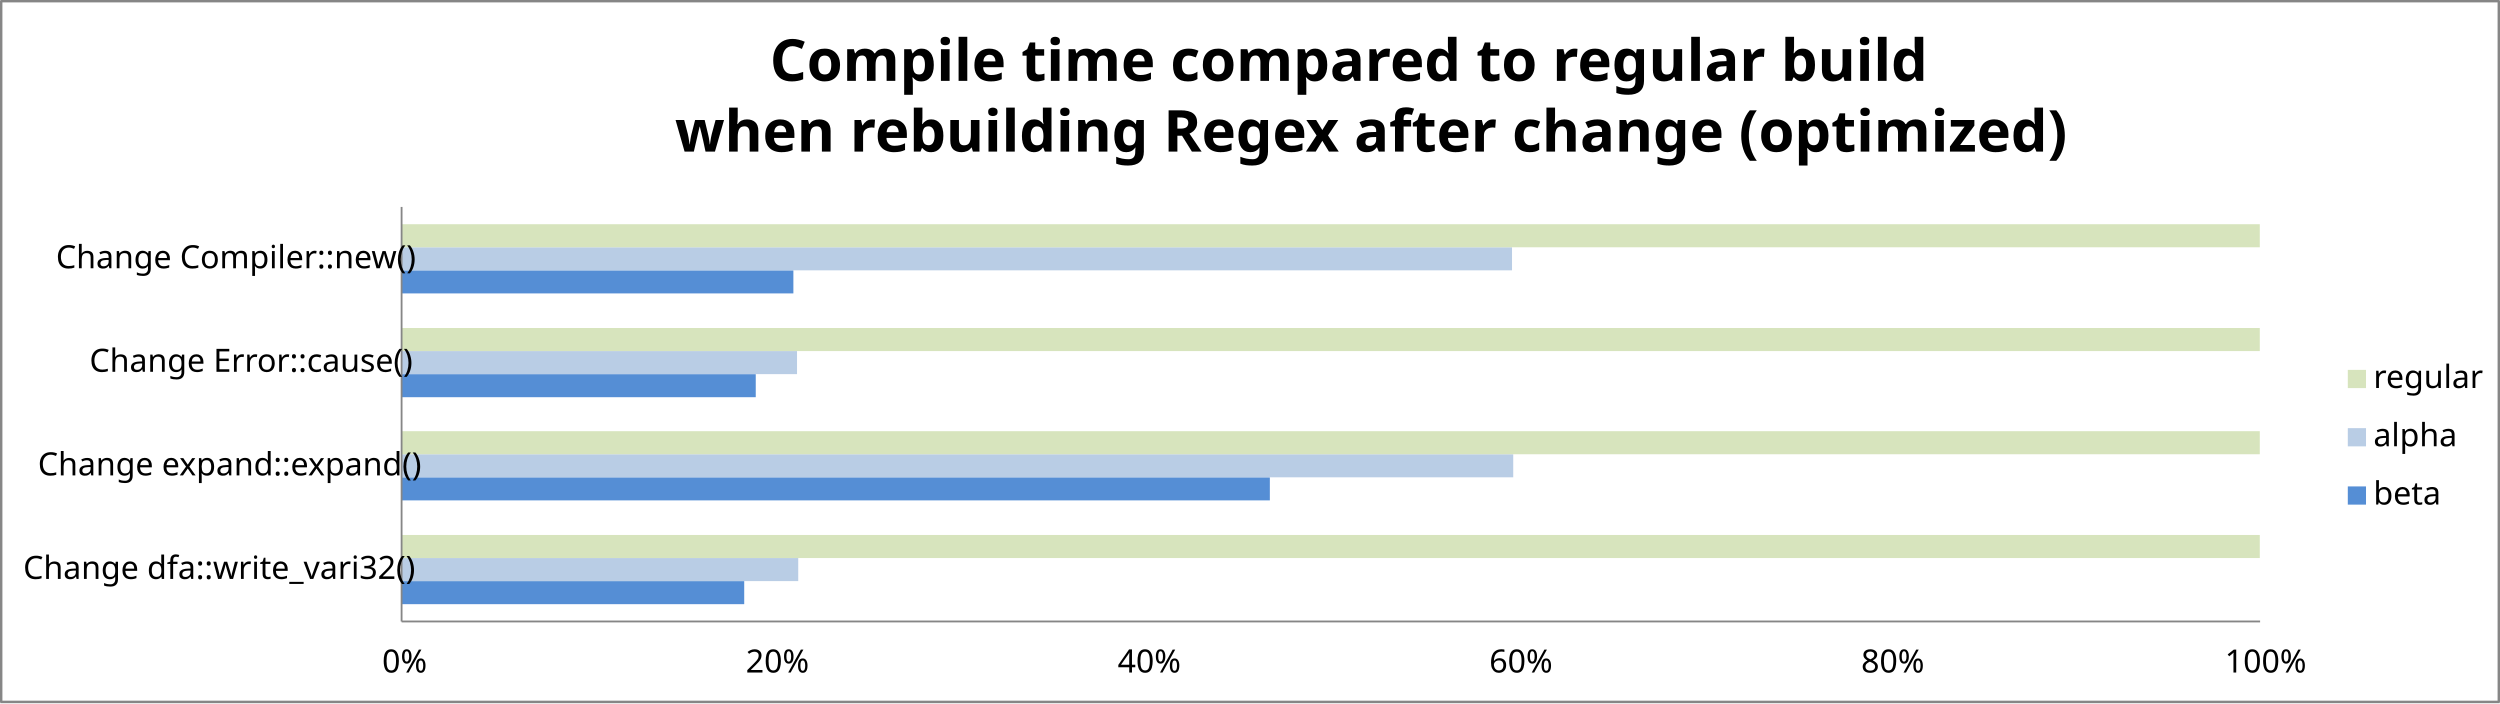
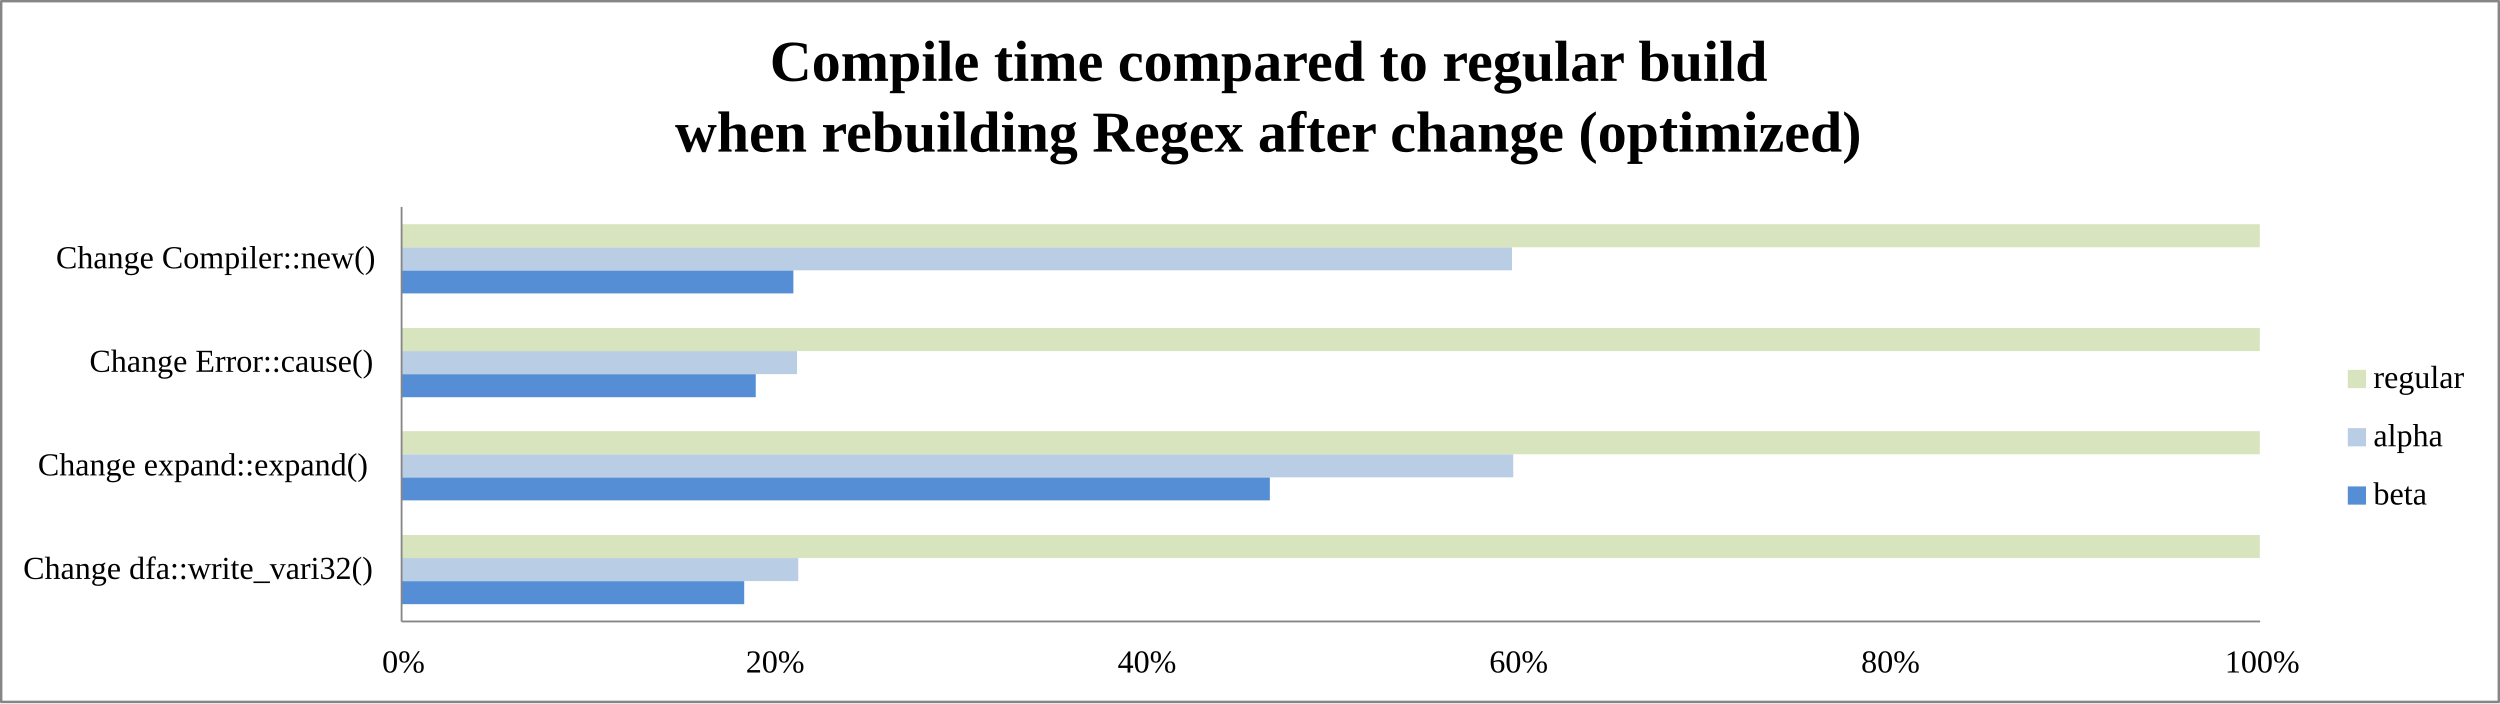
<svg xmlns="http://www.w3.org/2000/svg" version="1.1" id="svg4020" xml:space="preserve" width="659.023" height="185.343" viewBox="0 0 659.023 185.343">
  <defs id="defs4024" />
  <g id="g4028" transform="matrix(1.333333,0,0,-1.333333,-67.33765,653.665)">
    <path d="m 50.76,351.36 h 493.92 v 138.6 H 50.76 Z" style="fill:#ffffff;fill-opacity:1;fill-rule:evenodd;stroke:none" id="path4030" />
    <path d="M 129.84,367.32 H 497.4 v 81.96 H 129.84 Z" style="fill:#ffffff;fill-opacity:1;fill-rule:evenodd;stroke:none" id="path4032" />
    <path d="m 129.84,375.36 h 67.8 v -4.56 h -67.8 z m 0,20.52 h 171.72 v -4.56 H 129.84 Z m 0,20.4 h 70.08 v -4.56 h -70.08 z m 0,20.52 h 77.52 v -4.56 h -77.52 z" style="fill:#558ed5;fill-opacity:1;fill-rule:nonzero;stroke:none" id="path4034" />
    <path d="m 129.84,379.92 h 78.48 v -4.56 h -78.48 z m 0,20.52 h 219.84 v -4.56 H 129.84 Z m 0,20.4 h 78.24 v -4.56 h -78.24 z m 0,20.52 h 219.6 v -4.56 h -219.6 z" style="fill:#b9cde5;fill-opacity:1;fill-rule:nonzero;stroke:none" id="path4036" />
    <path d="m 129.84,384.48 h 367.44 v -4.56 H 129.84 Z m 0,20.52 h 367.44 v -4.56 H 129.84 Z m 0,20.4 h 367.44 v -4.56 H 129.84 Z m 0,20.52 h 367.44 v -4.56 H 129.84 Z" style="fill:#d7e4bd;fill-opacity:1;fill-rule:nonzero;stroke:none" id="path4038" />
    <path d="M 129.9,367.38 H 497.34" style="fill:none;stroke:#868686;stroke-width:0.36;stroke-linecap:butt;stroke-linejoin:round;stroke-miterlimit:10;stroke-dasharray:none;stroke-opacity:1" id="path4040" />
    <path d="m 129.9,367.38 v 81.96" style="fill:none;stroke:#868686;stroke-width:0.36;stroke-linecap:butt;stroke-linejoin:round;stroke-miterlimit:10;stroke-dasharray:none;stroke-opacity:1" id="path4042" />
    <g id="g4044">
      <g id="g4046" clip-path="url(#clipPath4050)">
-         <text transform="matrix(1,0,0,-1,126.05,357.29)" style="font-variant:normal;font-weight:normal;font-size:6.336px;font-family:Calibri;-inkscape-font-specification:Calibri;writing-mode:lr-tb;fill:#000000;fill-opacity:1;fill-rule:nonzero;stroke:none" id="text4054">
+         <text transform="matrix(1,0,0,-1,126.05,357.29)" style="font-variant:normal;font-weight:normal;font-size:6.336px;font-family:Times New Roman;-inkscape-font-specification:Times New Roman;writing-mode:lr-tb;fill:#000000;fill-opacity:1;fill-rule:nonzero;stroke:none" id="text4054">
          <tspan x="0 3.216" y="0" id="tspan4052">0%</tspan>
        </text>
      </g>
    </g>
    <g id="g4056">
      <g id="g4058" clip-path="url(#clipPath4062)" />
    </g>
    <g id="g4064">
      <g id="g4066" clip-path="url(#clipPath4070)">
-         <text transform="matrix(1,0,0,-1,197.95,357.29)" style="font-variant:normal;font-weight:normal;font-size:6.336px;font-family:Calibri;-inkscape-font-specification:Calibri;writing-mode:lr-tb;fill:#000000;fill-opacity:1;fill-rule:nonzero;stroke:none" id="text4074">
+         <text transform="matrix(1,0,0,-1,197.95,357.29)" style="font-variant:normal;font-weight:normal;font-size:6.336px;font-family:Times New Roman;-inkscape-font-specification:Times New Roman;writing-mode:lr-tb;fill:#000000;fill-opacity:1;fill-rule:nonzero;stroke:none" id="text4074">
          <tspan x="0 3.216 6.432" y="0" id="tspan4072">20%</tspan>
        </text>
      </g>
    </g>
    <g id="g4076">
      <g id="g4078" clip-path="url(#clipPath4082)" />
    </g>
    <g id="g4084">
      <g id="g4086" clip-path="url(#clipPath4090)">
-         <text transform="matrix(1,0,0,-1,271.46,357.29)" style="font-variant:normal;font-weight:normal;font-size:6.336px;font-family:Calibri;-inkscape-font-specification:Calibri;writing-mode:lr-tb;fill:#000000;fill-opacity:1;fill-rule:nonzero;stroke:none" id="text4094">
+         <text transform="matrix(1,0,0,-1,271.46,357.29)" style="font-variant:normal;font-weight:normal;font-size:6.336px;font-family:Times New Roman;-inkscape-font-specification:Times New Roman;writing-mode:lr-tb;fill:#000000;fill-opacity:1;fill-rule:nonzero;stroke:none" id="text4094">
          <tspan x="0 3.192 6.384" y="0" id="tspan4092">40%</tspan>
        </text>
      </g>
    </g>
    <g id="g4096">
      <g id="g4098" clip-path="url(#clipPath4102)" />
    </g>
    <g id="g4104">
      <g id="g4106" clip-path="url(#clipPath4110)">
-         <text transform="matrix(1,0,0,-1,344.95,357.29)" style="font-variant:normal;font-weight:normal;font-size:6.336px;font-family:Calibri;-inkscape-font-specification:Calibri;writing-mode:lr-tb;fill:#000000;fill-opacity:1;fill-rule:nonzero;stroke:none" id="text4114">
+         <text transform="matrix(1,0,0,-1,344.95,357.29)" style="font-variant:normal;font-weight:normal;font-size:6.336px;font-family:Times New Roman;-inkscape-font-specification:Times New Roman;writing-mode:lr-tb;fill:#000000;fill-opacity:1;fill-rule:nonzero;stroke:none" id="text4114">
          <tspan x="0 3.216 6.432" y="0" id="tspan4112">60%</tspan>
        </text>
      </g>
    </g>
    <g id="g4116">
      <g id="g4118" clip-path="url(#clipPath4122)" />
    </g>
    <g id="g4124">
      <g id="g4126" clip-path="url(#clipPath4130)">
-         <text transform="matrix(1,0,0,-1,418.46,357.29)" style="font-variant:normal;font-weight:normal;font-size:6.336px;font-family:Calibri;-inkscape-font-specification:Calibri;writing-mode:lr-tb;fill:#000000;fill-opacity:1;fill-rule:nonzero;stroke:none" id="text4134">
+         <text transform="matrix(1,0,0,-1,418.46,357.29)" style="font-variant:normal;font-weight:normal;font-size:6.336px;font-family:Times New Roman;-inkscape-font-specification:Times New Roman;writing-mode:lr-tb;fill:#000000;fill-opacity:1;fill-rule:nonzero;stroke:none" id="text4134">
          <tspan x="0 3.216 6.432" y="0" id="tspan4132">80%</tspan>
        </text>
      </g>
    </g>
    <g id="g4136">
      <g id="g4138" clip-path="url(#clipPath4142)" />
    </g>
    <g id="g4144">
      <g id="g4146" clip-path="url(#clipPath4150)">
-         <text transform="matrix(1,0,0,-1,490.37,357.29)" style="font-variant:normal;font-weight:normal;font-size:6.336px;font-family:Calibri;-inkscape-font-specification:Calibri;writing-mode:lr-tb;fill:#000000;fill-opacity:1;fill-rule:nonzero;stroke:none" id="text4154">
+         <text transform="matrix(1,0,0,-1,490.37,357.29)" style="font-variant:normal;font-weight:normal;font-size:6.336px;font-family:Times New Roman;-inkscape-font-specification:Times New Roman;writing-mode:lr-tb;fill:#000000;fill-opacity:1;fill-rule:nonzero;stroke:none" id="text4154">
          <tspan x="0 3.192 6.384 9.576" y="0" id="tspan4152">100%</tspan>
        </text>
      </g>
    </g>
    <g id="g4156">
      <g id="g4158" clip-path="url(#clipPath4162)" />
    </g>
    <g id="g4164">
      <g id="g4166" clip-path="url(#clipPath4170)">
-         <text transform="matrix(1,0,0,-1,55.08,375.79)" style="font-variant:normal;font-weight:normal;font-size:6.336px;font-family:Calibri;-inkscape-font-specification:Calibri;writing-mode:lr-tb;fill:#000000;fill-opacity:1;fill-rule:nonzero;stroke:none" id="text4174">
+         <text transform="matrix(1,0,0,-1,55.08,375.79)" style="font-variant:normal;font-weight:normal;font-size:6.336px;font-family:Times New Roman;-inkscape-font-specification:Times New Roman;writing-mode:lr-tb;fill:#000000;fill-opacity:1;fill-rule:nonzero;stroke:none" id="text4174">
          <tspan x="0 3.377 6.703 9.783 13.135 16.119 19.274 20.668 24.02 25.952 29.006 30.704 32.364 36.895 39.106 40.563 42.724 45.879 49.009 51.841 54.908 57.132 58.589 61.801 65.014 66.934" y="0" id="tspan4172">Change dfa::write_vari32()</tspan>
        </text>
      </g>
    </g>
    <g id="g4176">
      <g id="g4178" clip-path="url(#clipPath4182)" />
    </g>
    <g id="g4184">
      <g id="g4186" clip-path="url(#clipPath4190)">
-         <text transform="matrix(1,0,0,-1,57.984,396.26)" style="font-variant:normal;font-weight:normal;font-size:6.336px;font-family:Calibri;-inkscape-font-specification:Calibri;writing-mode:lr-tb;fill:#000000;fill-opacity:1;fill-rule:nonzero;stroke:none" id="text4194">
+         <text transform="matrix(1,0,0,-1,57.984,396.26)" style="font-variant:normal;font-weight:normal;font-size:6.336px;font-family:Times New Roman;-inkscape-font-specification:Times New Roman;writing-mode:lr-tb;fill:#000000;fill-opacity:1;fill-rule:nonzero;stroke:none" id="text4194">
          <tspan x="0 3.377 6.761 9.827 13.204 16.188 19.344 20.738 23.893 26.637 30.02 33.087 36.464 39.841 41.539 43.199 46.354 49.098 52.481 55.548 58.925 62.302 64.222" y="0" id="tspan4192">Change expand::expand()</tspan>
        </text>
      </g>
    </g>
    <g id="g4196">
      <g id="g4198" clip-path="url(#clipPath4202)" />
    </g>
    <g id="g4204">
      <g id="g4206" clip-path="url(#clipPath4210)">
-         <text transform="matrix(1,0,0,-1,68.184,416.74)" style="font-variant:normal;font-weight:normal;font-size:6.336px;font-family:Calibri;-inkscape-font-specification:Calibri;writing-mode:lr-tb;fill:#000000;fill-opacity:1;fill-rule:nonzero;stroke:none" id="text4214">
+         <text transform="matrix(1,0,0,-1,68.184,416.74)" style="font-variant:normal;font-weight:normal;font-size:6.336px;font-family:Times New Roman;-inkscape-font-specification:Times New Roman;writing-mode:lr-tb;fill:#000000;fill-opacity:1;fill-rule:nonzero;stroke:none" id="text4214">
          <tspan x="0 3.377 6.703 9.764 13.116 16.1 19.236 20.605 23.741 25.952 28.164 31.503 33.714 35.412 37.085 39.765 42.812 46.164 48.61 51.765 53.685" y="0" id="tspan4212">Change Error::cause()</tspan>
        </text>
      </g>
    </g>
    <g id="g4216">
      <g id="g4218" clip-path="url(#clipPath4222)" />
    </g>
    <g id="g4224">
      <g id="g4226" clip-path="url(#clipPath4230)">
-         <text transform="matrix(1,0,0,-1,61.56,437.21)" style="font-variant:normal;font-weight:normal;font-size:6.336px;font-family:Calibri;-inkscape-font-specification:Calibri;writing-mode:lr-tb;fill:#000000;fill-opacity:1;fill-rule:nonzero;stroke:none" id="text4234">
+         <text transform="matrix(1,0,0,-1,61.56,437.21)" style="font-variant:normal;font-weight:normal;font-size:6.336px;font-family:Times New Roman;-inkscape-font-specification:Times New Roman;writing-mode:lr-tb;fill:#000000;fill-opacity:1;fill-rule:nonzero;stroke:none" id="text4234">
          <tspan x="0 3.377 6.703 9.764 13.116 16.1 19.211 20.579 23.956 27.295 32.358 35.684 37.142 38.58 41.697 43.908 45.588 47.286 50.612 53.748 58.234 60.129" y="0" id="tspan4232">Change Compiler::new()</tspan>
        </text>
      </g>
    </g>
    <g id="g4236">
      <g id="g4238" clip-path="url(#clipPath4242)" />
    </g>
    <g id="g4244">
      <g id="g4246" clip-path="url(#clipPath4250)">
-         <text transform="matrix(1,0,0,-1,202.7,474.26)" style="font-variant:normal;font-weight:bold;font-size:11.472px;font-family:Calibri;-inkscape-font-specification:'Calibri Bold';writing-mode:lr-tb;fill:#000000;fill-opacity:1;fill-rule:nonzero;stroke:none" id="text4254">
+         <text transform="matrix(1,0,0,-1,202.7,474.26)" style="font-variant:normal;font-weight:bold;font-size:11.472px;font-family:Times New Roman;-inkscape-font-specification:'Times New Roman Bold';writing-mode:lr-tb;fill:#000000;fill-opacity:1;fill-rule:nonzero;stroke:none" id="text4254">
          <tspan x="0 6.069 12.241 21.567 27.728 30.55 33.395 39.188 41.632 45.613 48.435 57.762 63.555 66.079 70.805 76.977 86.304 92.487 98.154 102.043 107.837 113.997 116.544 120.433 126.605 129.14 133.029 138.823 144.26 150.421 153.243 158.91 162.983 165.575 171.759 177.919 180.776 183.598 189.793" y="0" id="tspan4252">Compile time compared to regular build </tspan>
        </text>
      </g>
    </g>
    <g id="g4256">
      <g id="g4258" clip-path="url(#clipPath4262)" />
    </g>
    <g id="g4264">
      <g id="g4266" clip-path="url(#clipPath4270)">
-         <text transform="matrix(1,0,0,-1,183.96,460.27)" style="font-variant:normal;font-weight:bold;font-size:11.448px;font-family:Calibri;-inkscape-font-specification:'Calibri Bold';writing-mode:lr-tb;fill:#000000;fill-opacity:1;fill-rule:nonzero;stroke:none" id="text4274">
+         <text transform="matrix(1,0,0,-1,183.96,460.27)" style="font-variant:normal;font-weight:bold;font-size:11.448px;font-family:Times New Roman;-inkscape-font-specification:'Times New Roman Bold';writing-mode:lr-tb;fill:#000000;fill-opacity:1;fill-rule:nonzero;stroke:none" id="text4274">
          <tspan x="0 8.552 14.734 20.526 26.708 29.089 32.982 38.774 44.956 51.138 53.954 56.771 62.987 65.803 71.996 77.423 79.873 86.135 91.927 97.205 102.872 108.126 110.668 116.232 119.849 123.65 129.443 133.507 136.151 140.959 147.141 152.796 158.99 164.267 170.06 172.51 176.082 182.286 188.434 192.407 195.223 204.53 207.346 211.708 217.501 223.682" y="0" id="tspan4272">when rebuilding Regex after change (optimized)</tspan>
        </text>
      </g>
    </g>
    <g id="g4276">
      <g id="g4278" clip-path="url(#clipPath4282)" />
    </g>
    <path d="m 514.68,413.52 h 3.6 v 3.6 h -3.6 z" style="fill:#d7e4bd;fill-opacity:1;fill-rule:evenodd;stroke:none" id="path4284" />
    <g id="g4286">
      <g id="g4288" clip-path="url(#clipPath4292)">
-         <text transform="matrix(1,0,0,-1,519.74,413.54)" style="font-variant:normal;font-weight:normal;font-size:6.336px;font-family:Calibri;-inkscape-font-specification:Calibri;writing-mode:lr-tb;fill:#000000;fill-opacity:1;fill-rule:nonzero;stroke:none" id="text4296">
+         <text transform="matrix(1,0,0,-1,519.74,413.54)" style="font-variant:normal;font-weight:normal;font-size:6.336px;font-family:Times New Roman;-inkscape-font-specification:Times New Roman;writing-mode:lr-tb;fill:#000000;fill-opacity:1;fill-rule:nonzero;stroke:none" id="text4296">
          <tspan x="0 2.211 5.329 8.313 11.658 13.116 16.15" y="0" id="tspan4294">regular</tspan>
        </text>
      </g>
    </g>
    <g id="g4298">
      <g id="g4300" clip-path="url(#clipPath4304)" />
    </g>
    <path d="m 514.68,402 h 3.6 v 3.6 h -3.6 z" style="fill:#b9cde5;fill-opacity:1;fill-rule:evenodd;stroke:none" id="path4306" />
    <g id="g4308">
      <g id="g4310" clip-path="url(#clipPath4314)">
-         <text transform="matrix(1,0,0,-1,519.74,402.02)" style="font-variant:normal;font-weight:normal;font-size:6.336px;font-family:Calibri;-inkscape-font-specification:Calibri;writing-mode:lr-tb;fill:#000000;fill-opacity:1;fill-rule:nonzero;stroke:none" id="text4318">
+         <text transform="matrix(1,0,0,-1,519.74,402.02)" style="font-variant:normal;font-weight:normal;font-size:6.336px;font-family:Times New Roman;-inkscape-font-specification:Times New Roman;writing-mode:lr-tb;fill:#000000;fill-opacity:1;fill-rule:nonzero;stroke:none" id="text4318">
          <tspan x="0 3.035 4.492 7.844 11.196" y="0" id="tspan4316">alpha</tspan>
        </text>
      </g>
    </g>
    <g id="g4320">
      <g id="g4322" clip-path="url(#clipPath4326)" />
    </g>
    <path d="m 514.68,390.48 h 3.6 v 3.6 h -3.6 z" style="fill:#558ed5;fill-opacity:1;fill-rule:evenodd;stroke:none" id="path4328" />
    <g id="g4330">
      <g id="g4332" clip-path="url(#clipPath4336)">
-         <text transform="matrix(1,0,0,-1,519.74,390.5)" style="font-variant:normal;font-weight:normal;font-size:6.36px;font-family:Calibri;-inkscape-font-specification:Calibri;writing-mode:lr-tb;fill:#000000;fill-opacity:1;fill-rule:nonzero;stroke:none" id="text4340">
+         <text transform="matrix(1,0,0,-1,519.74,390.5)" style="font-variant:normal;font-weight:normal;font-size:6.36px;font-family:Times New Roman;-inkscape-font-specification:Times New Roman;writing-mode:lr-tb;fill:#000000;fill-opacity:1;fill-rule:nonzero;stroke:none" id="text4340">
          <tspan x="0 3.352 6.474 8.605" y="0" id="tspan4338">beta</tspan>
        </text>
      </g>
    </g>
    <g id="g4342">
      <g id="g4344" clip-path="url(#clipPath4348)" />
    </g>
    <path d="m 50.742,351.48 h 493.79 V 490.01 H 50.742 Z" style="fill:none;stroke:#868686;stroke-width:0.478;stroke-linecap:butt;stroke-linejoin:round;stroke-miterlimit:10;stroke-dasharray:none;stroke-opacity:1" id="path4350" />
  </g>
</svg>
